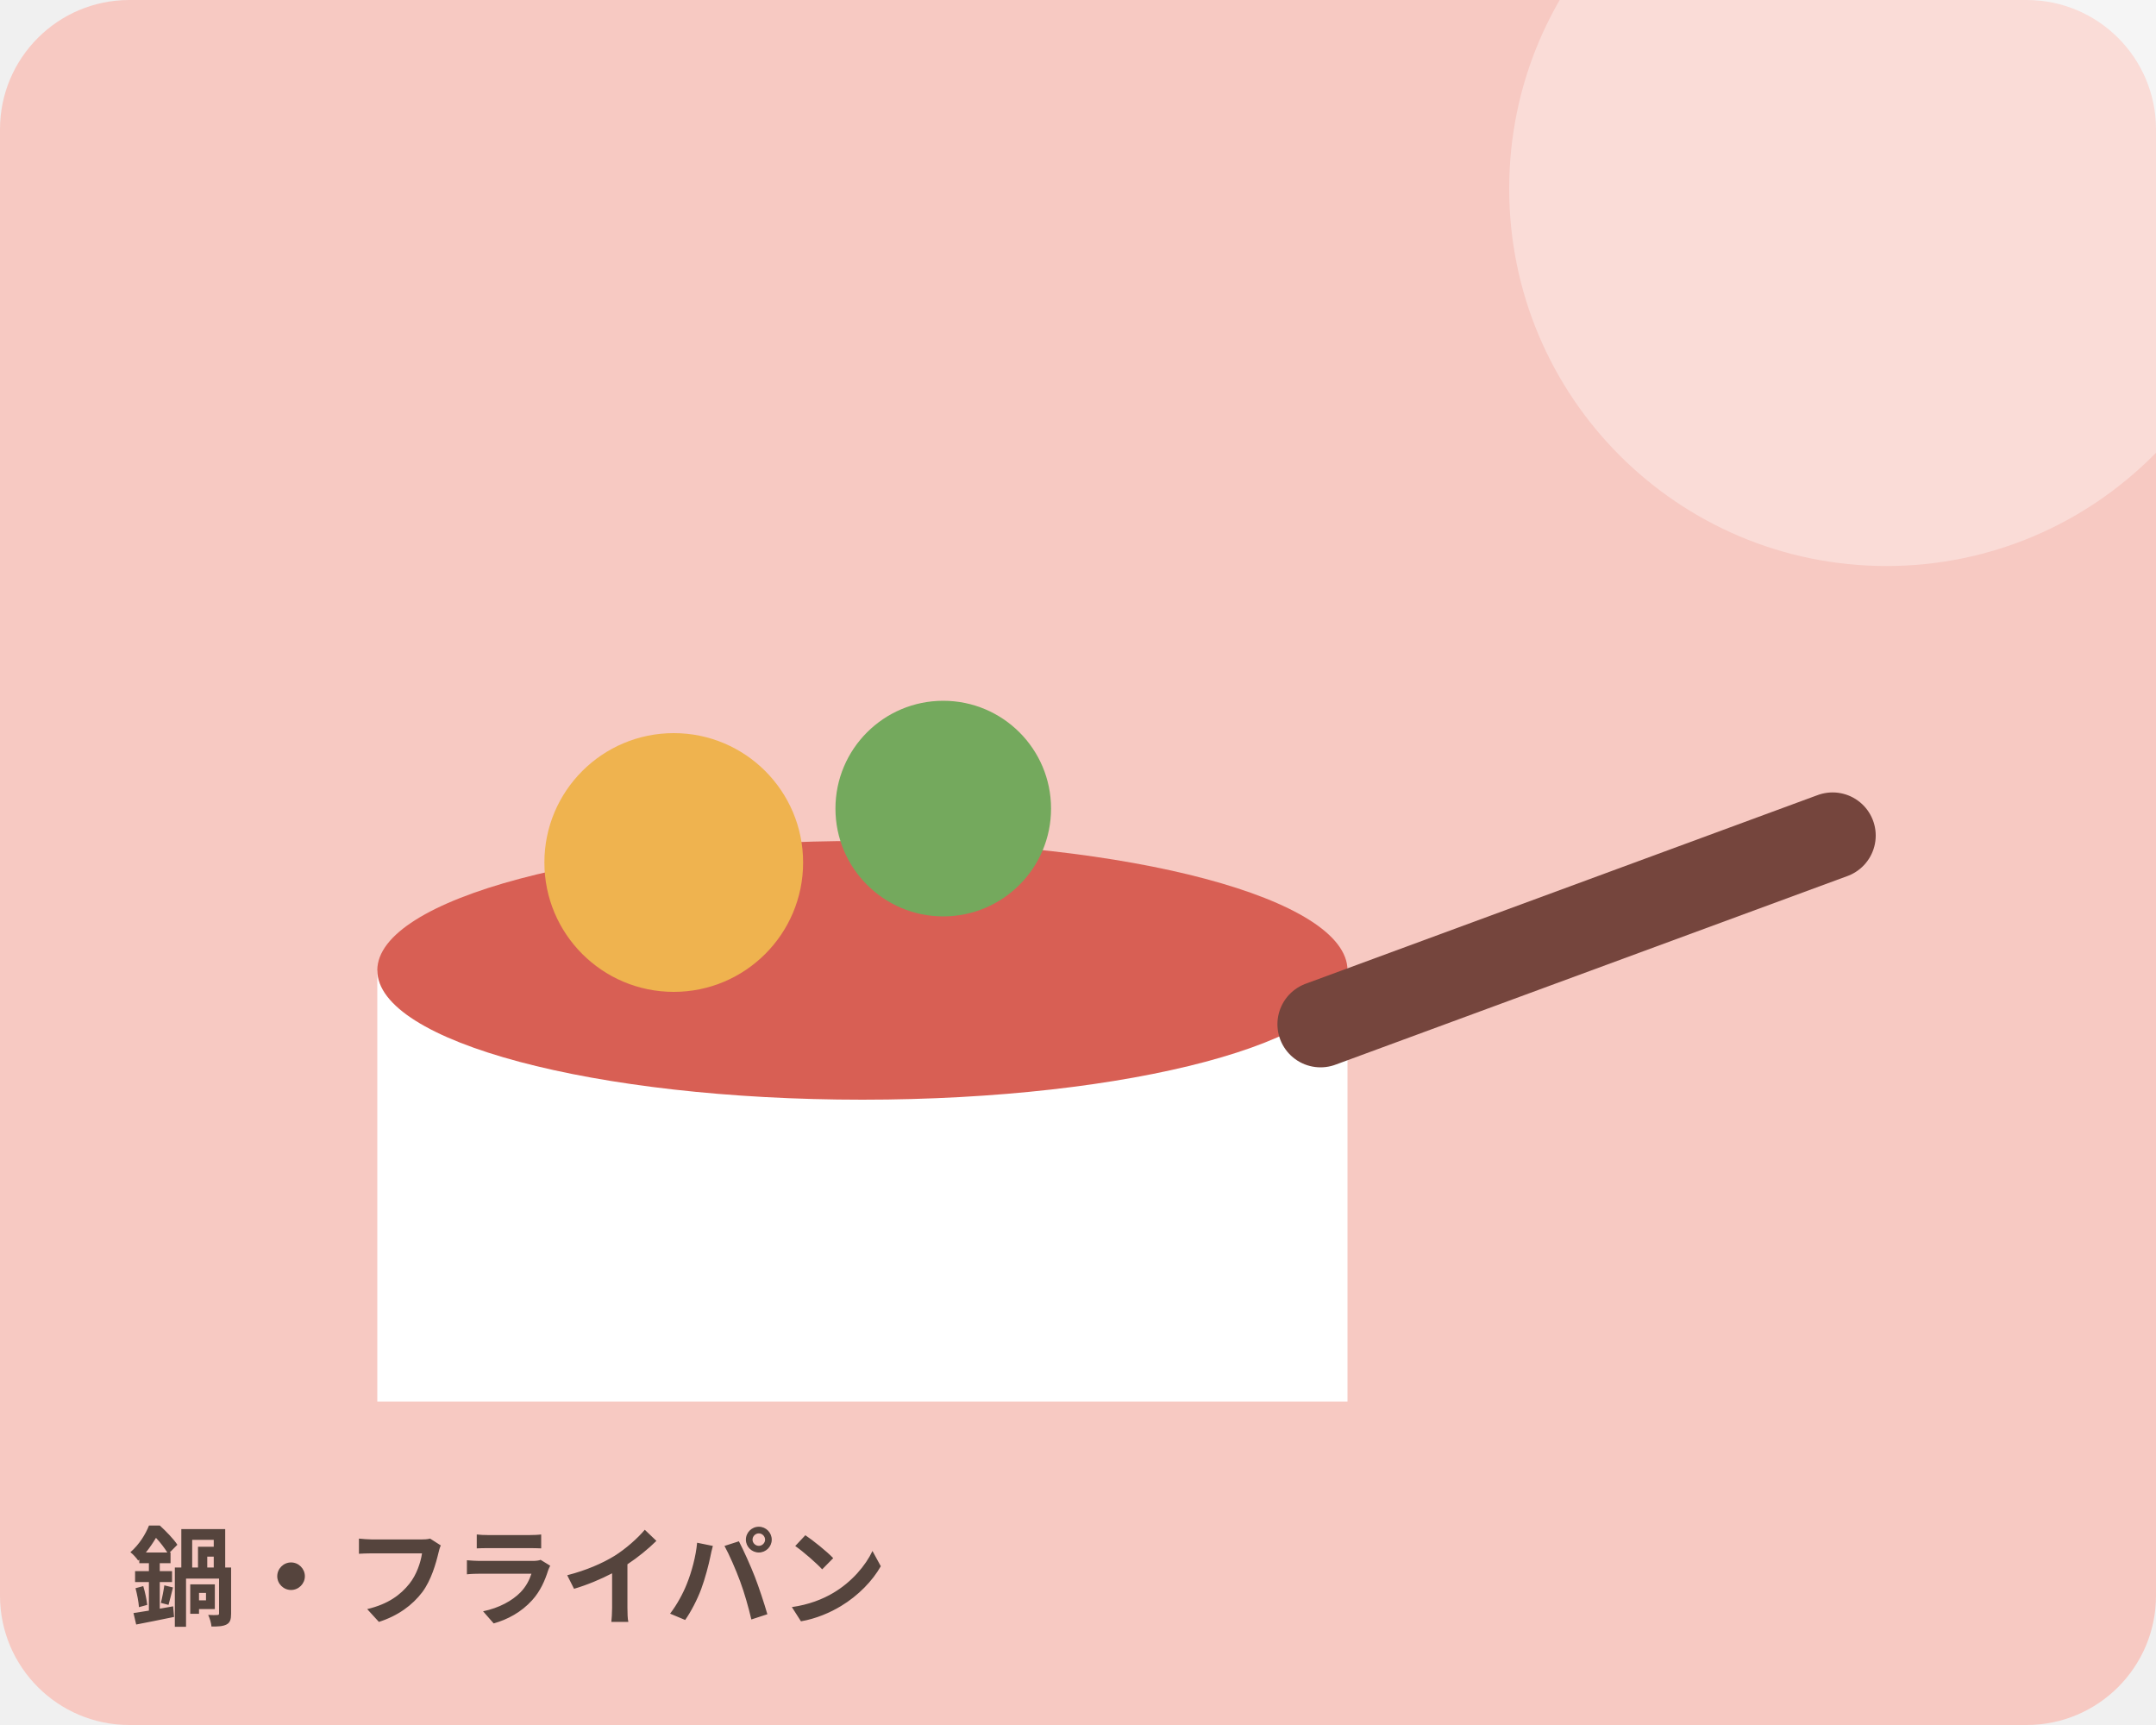
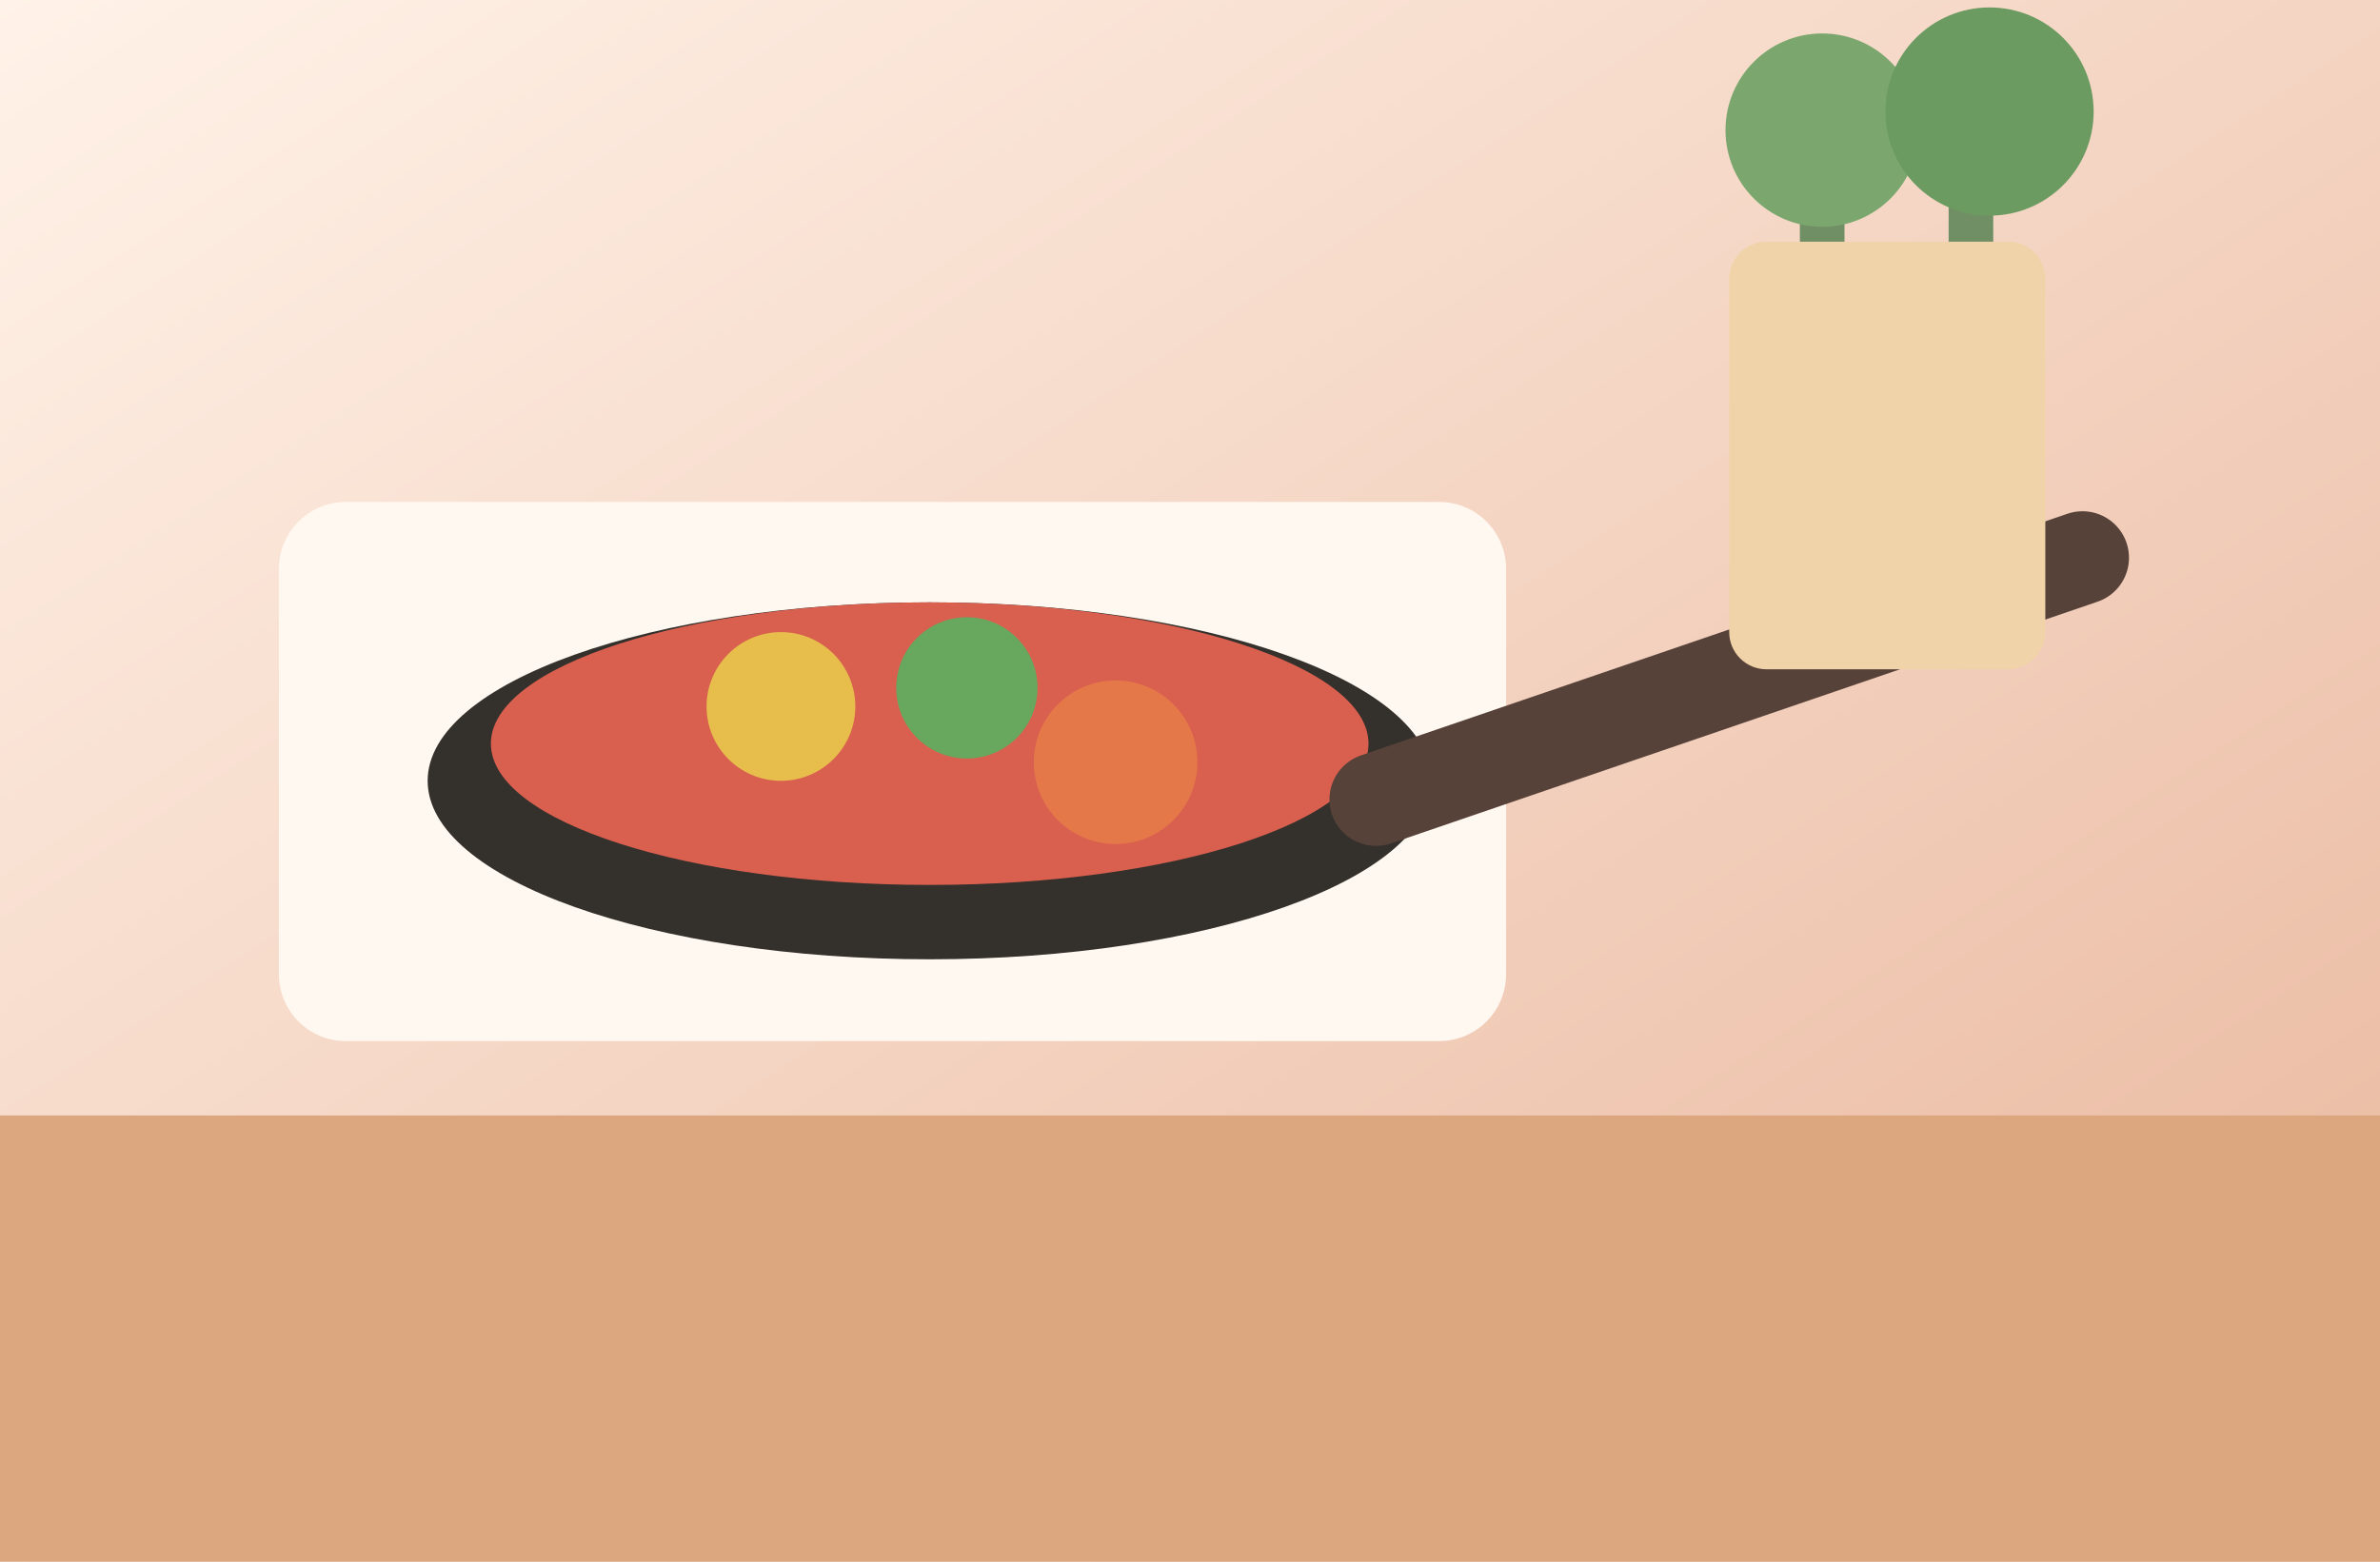
- <svg xmlns="http://www.w3.org/2000/svg" viewBox="0 0 400 320">
-   <rect width="400" height="320" rx="24" fill="#f7c9c2" />
-   <circle cx="350" cy="35" r="70" fill="#fff" opacity=".35" />
-   <path d="M70 180h180v80H70z" fill="#fff" />
-   <ellipse cx="160" cy="180" rx="90" ry="24" fill="#d85f54" />
-   <path d="M245 190l95-35" stroke="#75453d" stroke-width="16" stroke-linecap="round" />
-   <circle cx="125" cy="160" r="24" fill="#efb34f" />
-   <circle cx="175" cy="150" r="20" fill="#74a95d" />
-   <text x="24" y="300" font-family="sans-serif" font-size="20" font-weight="700" fill="#55443d">鍋・フライパン</text>
+ <svg xmlns="http://www.w3.org/2000/svg" viewBox="0 0 640 420">
+   <defs>
+     <linearGradient id="b" x2="1" y2="1">
+       <stop stop-color="#fff2e8" />
+       <stop offset="1" stop-color="#e9b69c" />
+     </linearGradient>
+   </defs>
+   <rect width="640" height="420" fill="url(#b)" />
+   <rect x="0" y="300" width="640" height="120" fill="#dca77f" />
+   <rect x="75" y="135" width="330" height="145" rx="18" fill="#fff8f1" />
+   <ellipse cx="250" cy="210" rx="135" ry="48" fill="#34302c" />
+   <ellipse cx="250" cy="200" rx="118" ry="38" fill="#d95f4f" />
+   <circle cx="210" cy="190" r="20" fill="#e7bd4c" />
+   <circle cx="260" cy="185" r="19" fill="#67a85e" />
+   <circle cx="300" cy="205" r="22" fill="#e57849" />
+   <path d="M370 215L560 150" stroke="#57423a" stroke-width="25" stroke-linecap="round" />
+   <rect x="465" y="65" width="85" height="115" rx="10" fill="#f1d3a9" />
+   <path d="M490 65V40M530 65V40" stroke="#718f64" stroke-width="12" />
+   <circle cx="490" cy="35" r="26" fill="#7ba76e" />
+   <circle cx="535" cy="30" r="28" fill="#6b9b61" />
</svg>
